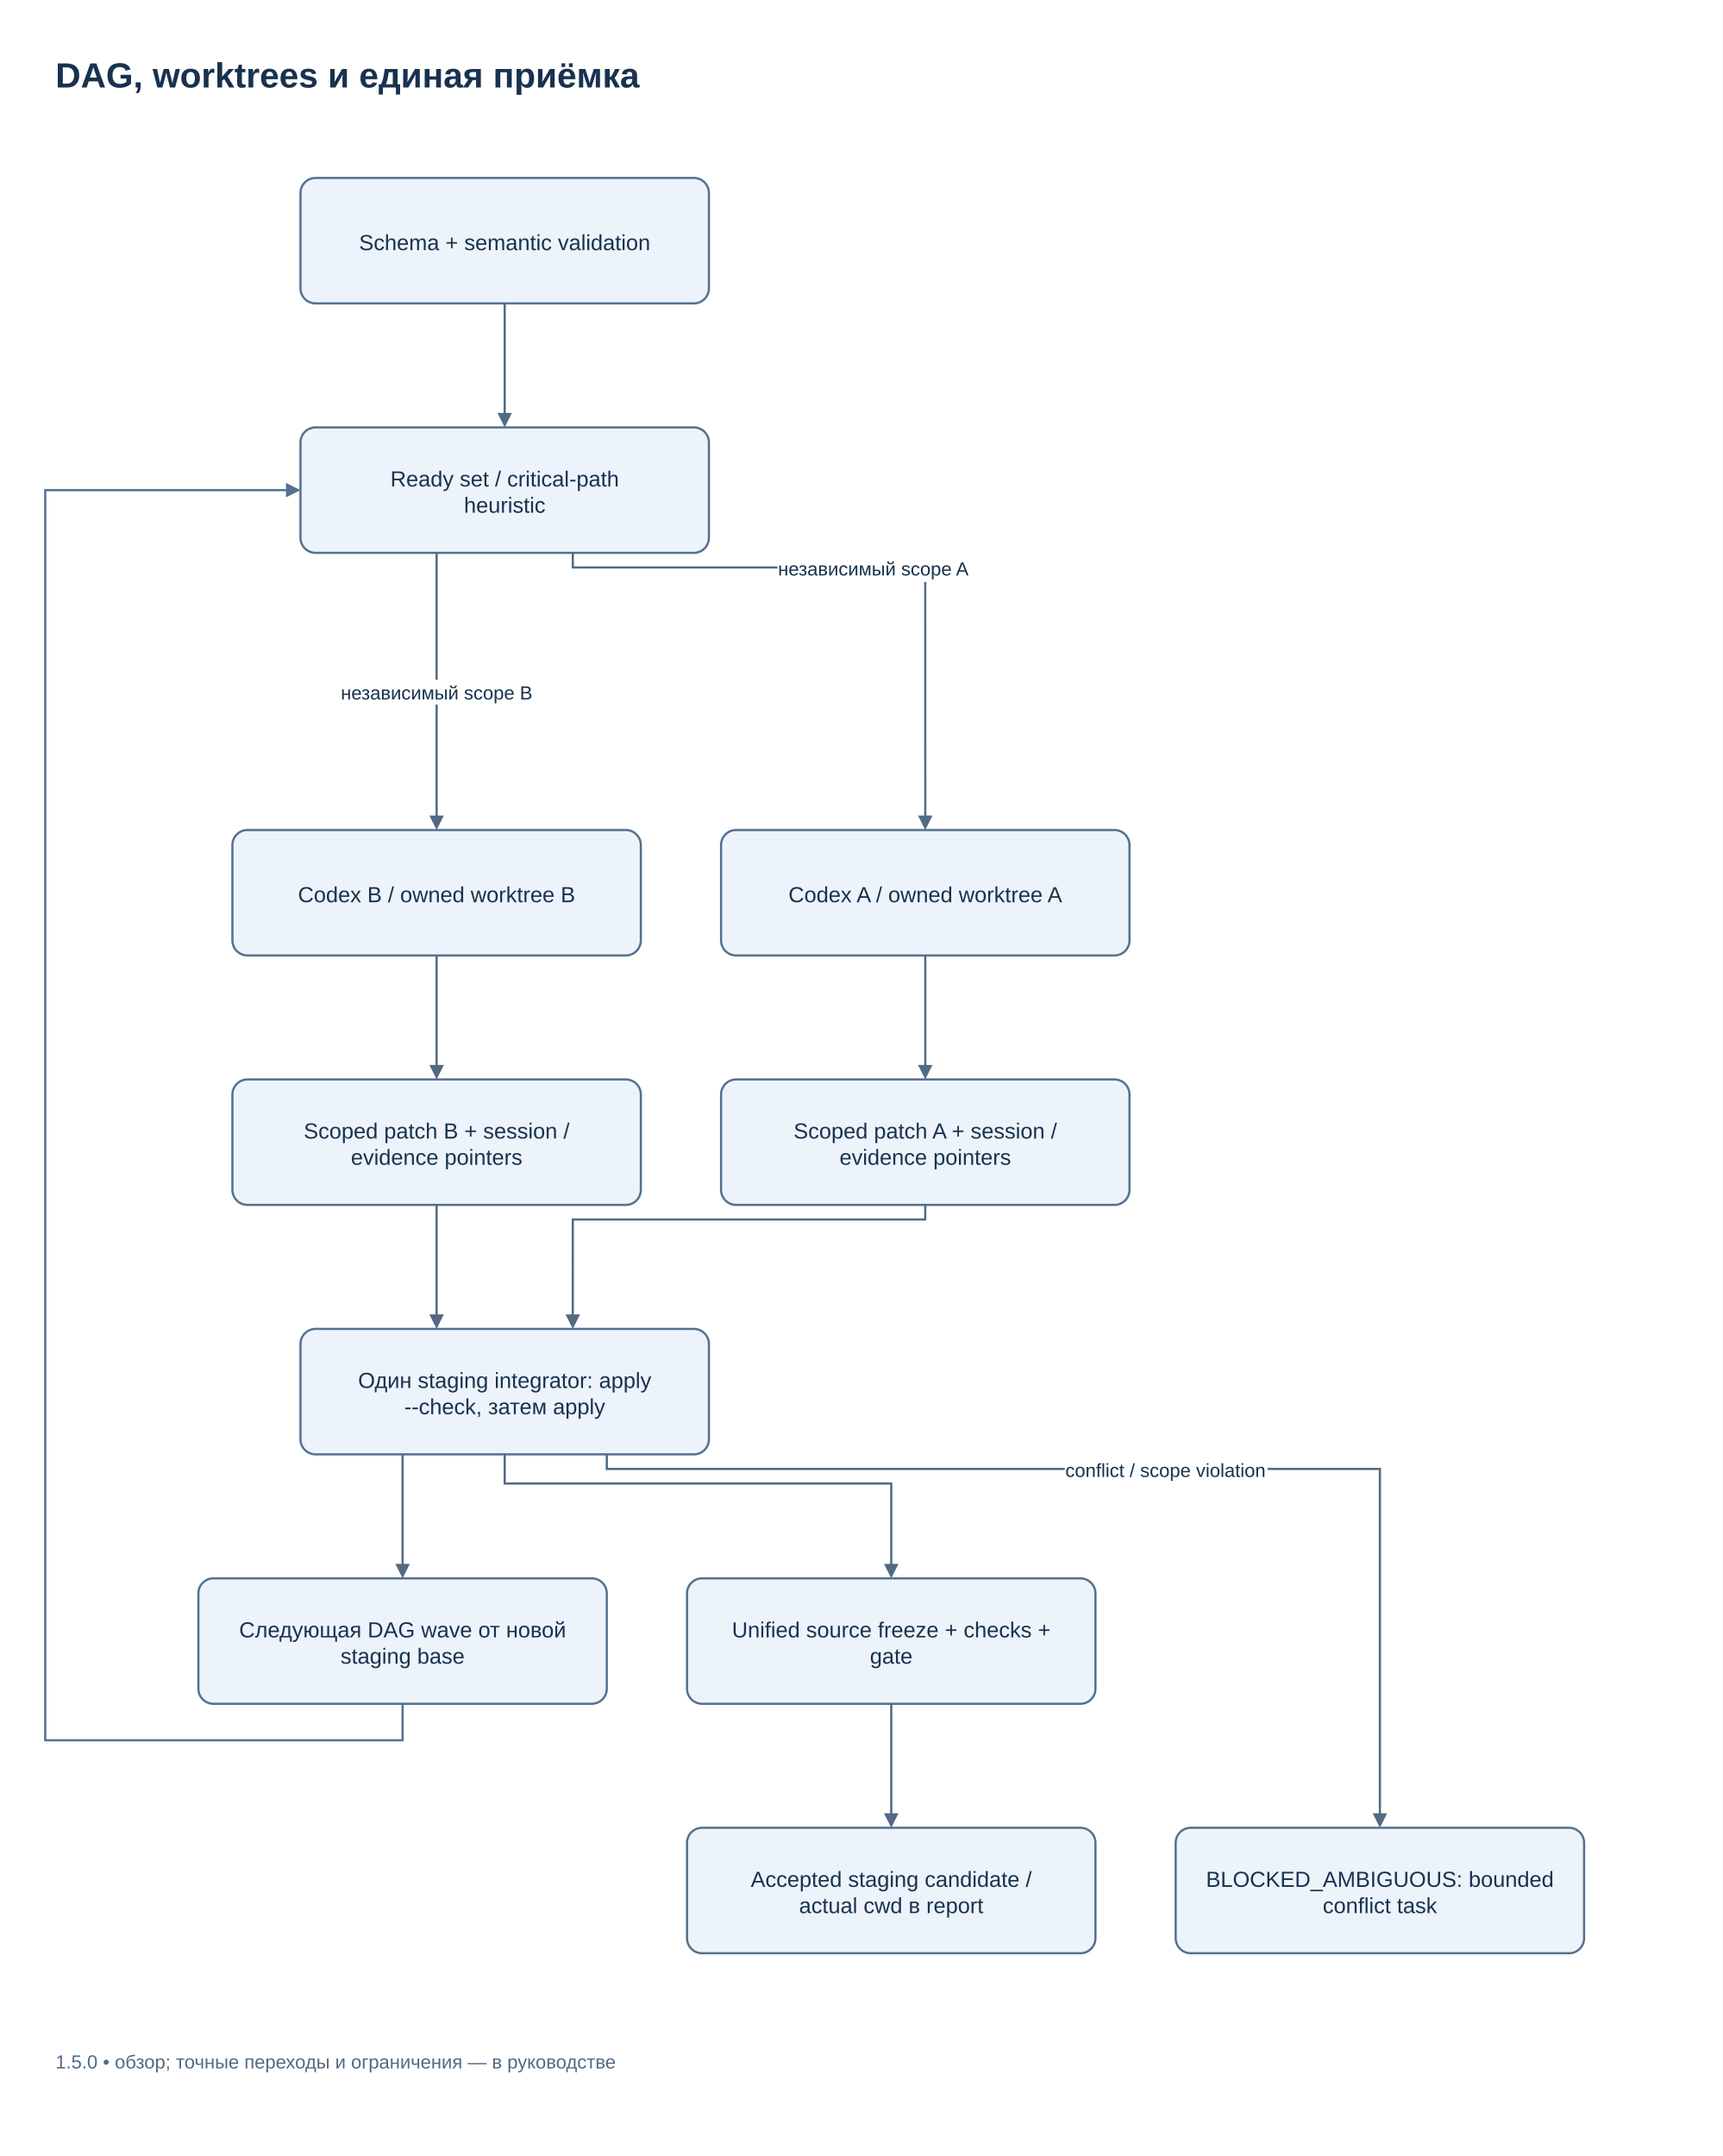
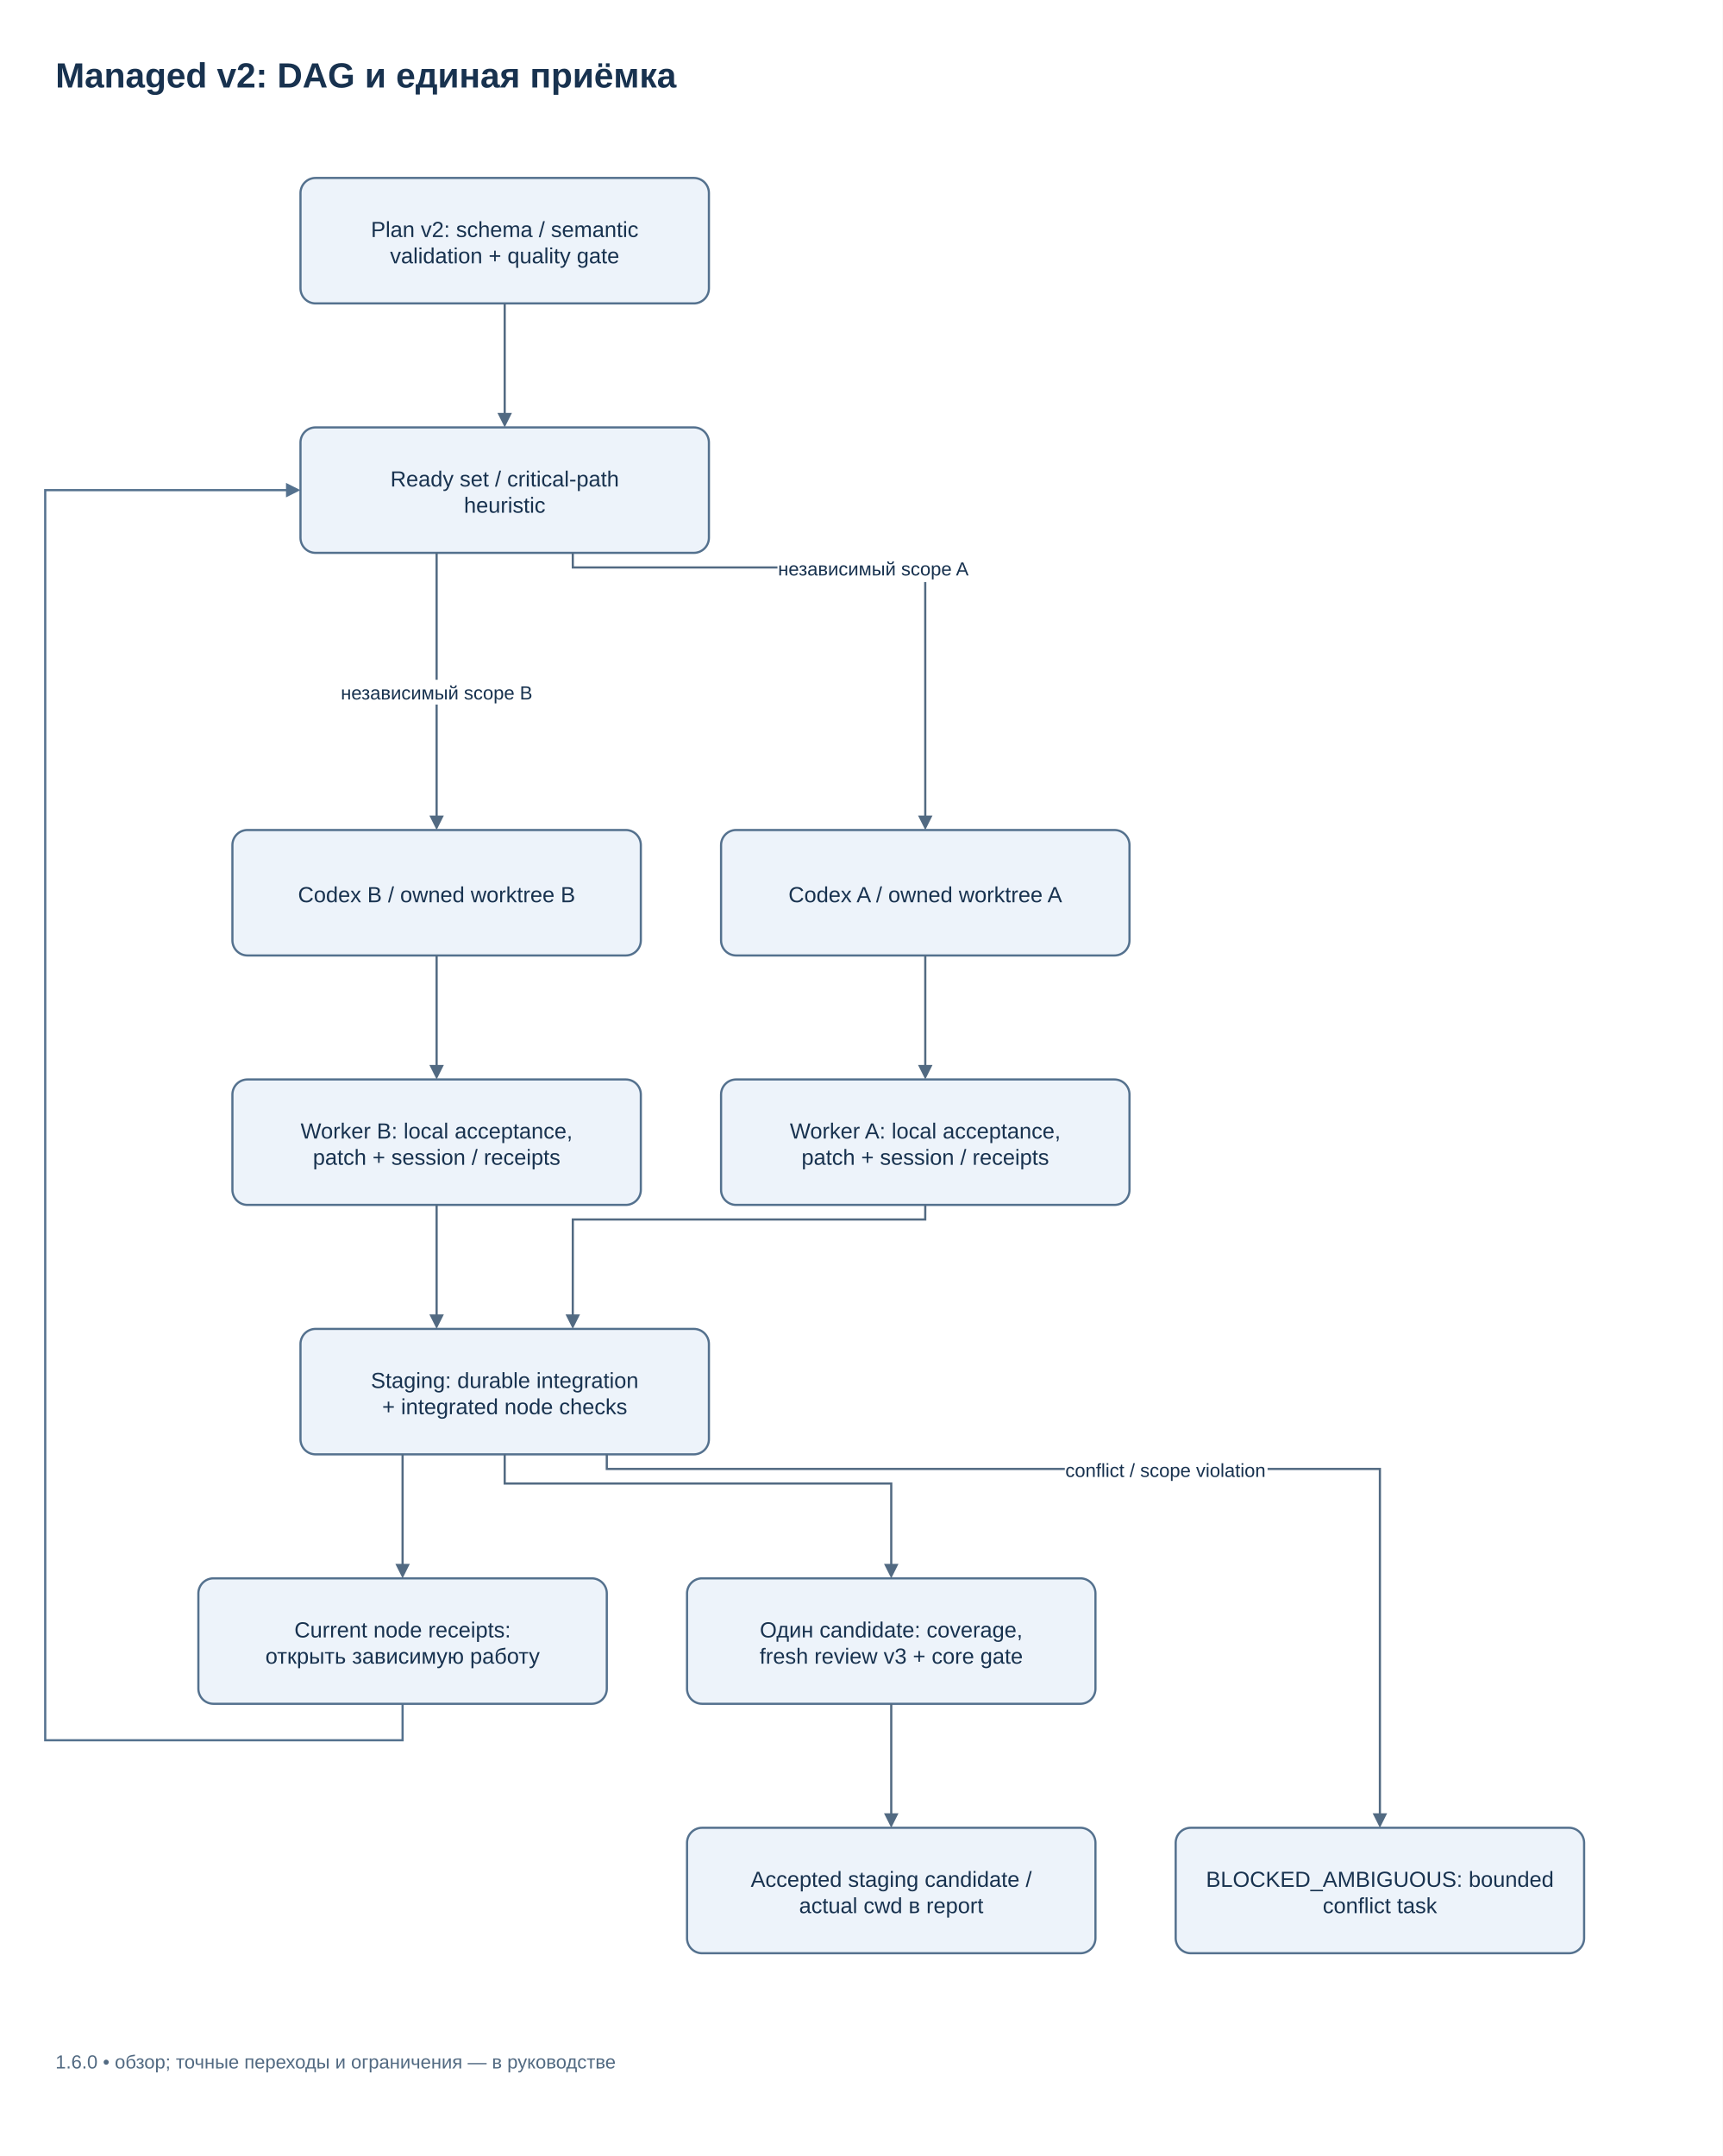
<svg xmlns="http://www.w3.org/2000/svg" style="background: #FFFFFF; background-color: #FFFFFF; color-scheme: light;" version="1.1" width="1181px" height="1478px" viewBox="0 0 1181 1478">
  <defs />
  <rect fill="#FFFFFF" width="100%" height="100%" x="0" y="0" style="fill: rgb(255, 255, 255);" />
  <g>
    <g data-cell-id="0">
      <g data-cell-id="1">
        <g data-cell-id="title">
          <g>
            <rect x="36" y="24" width="1095" height="50" fill="none" stroke="none" pointer-events="all" />
          </g>
          <g>
            <g fill="#18324F" font-family="Arial" font-weight="bold" text-anchor="start" font-size="24px" style="fill: rgb(24, 50, 79);">
-               <text x="38" y="60">DAG, worktrees и единая приёмка</text>
+               <text x="38" y="60.00">Managed v2: DAG и единая приёмка</text>
            </g>
          </g>
        </g>
        <g data-cell-id="P">
          <g>
            <rect x="206" y="122" width="280" height="86" rx="10.32" ry="10.32" fill="#edf3fa" stroke="#54718e" stroke-width="1.5" pointer-events="all" style="fill: rgb(237, 243, 250); stroke: rgb(84, 113, 142);" />
          </g>
          <g>
            <g fill="#18324F" font-family="Arial" text-anchor="middle" font-size="15px" style="fill: rgb(24, 50, 79);">
-               <text x="346" y="171.5">Schema + semantic validation</text>
+               <text x="346" y="162.50">Plan v2: schema / semantic</text>
+               <text x="346" y="180.50">validation + quality gate</text>
            </g>
          </g>
        </g>
        <g data-cell-id="Q">
          <g>
            <rect x="206" y="293" width="280" height="86" rx="10.32" ry="10.32" fill="#edf3fa" stroke="#54718e" stroke-width="1.5" pointer-events="all" style="fill: rgb(237, 243, 250); stroke: rgb(84, 113, 142);" />
          </g>
          <g>
            <g fill="#18324F" font-family="Arial" text-anchor="middle" font-size="15px" style="fill: rgb(24, 50, 79);">
              <text x="346" y="333.5">Ready set / critical-path</text>
              <text x="346" y="351.5">heuristic</text>
            </g>
          </g>
        </g>
        <g data-cell-id="A">
          <g>
            <rect x="494.33" y="569" width="280" height="86" rx="10.32" ry="10.32" fill="#edf3fa" stroke="#54718e" stroke-width="1.5" pointer-events="all" style="fill: rgb(237, 243, 250); stroke: rgb(84, 113, 142);" />
          </g>
          <g>
            <g fill="#18324F" font-family="Arial" text-anchor="middle" font-size="15px" style="fill: rgb(24, 50, 79);">
              <text x="634.33" y="618.5">Codex A / owned worktree A</text>
            </g>
          </g>
        </g>
        <g data-cell-id="B">
          <g>
            <rect x="159.33" y="569" width="280" height="86" rx="10.32" ry="10.32" fill="#edf3fa" stroke="#54718e" stroke-width="1.5" pointer-events="all" style="fill: rgb(237, 243, 250); stroke: rgb(84, 113, 142);" />
          </g>
          <g>
            <g fill="#18324F" font-family="Arial" text-anchor="middle" font-size="15px" style="fill: rgb(24, 50, 79);">
              <text x="299.33" y="618.5">Codex B / owned worktree B</text>
            </g>
          </g>
        </g>
        <g data-cell-id="PA">
          <g>
            <rect x="494.33" y="740" width="280" height="86" rx="10.32" ry="10.32" fill="#edf3fa" stroke="#54718e" stroke-width="1.5" pointer-events="all" style="fill: rgb(237, 243, 250); stroke: rgb(84, 113, 142);" />
          </g>
          <g>
            <g fill="#18324F" font-family="Arial" text-anchor="middle" font-size="15px" style="fill: rgb(24, 50, 79);">
-               <text x="634.33" y="780.5">Scoped patch A + session /</text>
-               <text x="634.33" y="798.5">evidence pointers</text>
+               <text x="634.33" y="780.50">Worker A: local acceptance,</text>
+               <text x="634.33" y="798.50">patch + session / receipts</text>
            </g>
          </g>
        </g>
        <g data-cell-id="PB">
          <g>
            <rect x="159.33" y="740" width="280" height="86" rx="10.32" ry="10.32" fill="#edf3fa" stroke="#54718e" stroke-width="1.5" pointer-events="all" style="fill: rgb(237, 243, 250); stroke: rgb(84, 113, 142);" />
          </g>
          <g>
            <g fill="#18324F" font-family="Arial" text-anchor="middle" font-size="15px" style="fill: rgb(24, 50, 79);">
-               <text x="299.33" y="780.5">Scoped patch B + session /</text>
-               <text x="299.33" y="798.5">evidence pointers</text>
+               <text x="299.33" y="780.50">Worker B: local acceptance,</text>
+               <text x="299.33" y="798.50">patch + session / receipts</text>
            </g>
          </g>
        </g>
        <g data-cell-id="I">
          <g>
            <rect x="206" y="911" width="280" height="86" rx="10.32" ry="10.32" fill="#edf3fa" stroke="#54718e" stroke-width="1.5" pointer-events="all" style="fill: rgb(237, 243, 250); stroke: rgb(84, 113, 142);" />
          </g>
          <g>
            <g fill="#18324F" font-family="Arial" text-anchor="middle" font-size="15px" style="fill: rgb(24, 50, 79);">
-               <text x="346" y="951.5">Один staging integrator: apply</text>
-               <text x="346" y="969.5">--check, затем apply</text>
+               <text x="346" y="951.50">Staging: durable integration</text>
+               <text x="346" y="969.50">+ integrated node checks</text>
            </g>
          </g>
        </g>
        <g data-cell-id="D">
          <g>
            <rect x="136" y="1082" width="280" height="86" rx="10.32" ry="10.32" fill="#edf3fa" stroke="#54718e" stroke-width="1.5" pointer-events="all" style="fill: rgb(237, 243, 250); stroke: rgb(84, 113, 142);" />
          </g>
          <g>
            <g fill="#18324F" font-family="Arial" text-anchor="middle" font-size="15px" style="fill: rgb(24, 50, 79);">
-               <text x="276" y="1122.5">Следующая DAG wave от новой</text>
-               <text x="276" y="1140.5">staging base</text>
+               <text x="276" y="1122.50">Current node receipts:</text>
+               <text x="276" y="1140.50">открыть зависимую работу</text>
            </g>
          </g>
        </g>
        <g data-cell-id="F">
          <g>
            <rect x="471" y="1082" width="280" height="86" rx="10.32" ry="10.32" fill="#edf3fa" stroke="#54718e" stroke-width="1.5" pointer-events="all" style="fill: rgb(237, 243, 250); stroke: rgb(84, 113, 142);" />
          </g>
          <g>
            <g fill="#18324F" font-family="Arial" text-anchor="middle" font-size="15px" style="fill: rgb(24, 50, 79);">
-               <text x="611" y="1122.5">Unified source freeze + checks +</text>
-               <text x="611" y="1140.5">gate</text>
+               <text x="611" y="1122.50">Один candidate: coverage,</text>
+               <text x="611" y="1140.50">fresh review v3 + core gate</text>
            </g>
          </g>
        </g>
        <g data-cell-id="V">
          <g>
            <rect x="471" y="1253" width="280" height="86" rx="10.32" ry="10.32" fill="#edf3fa" stroke="#54718e" stroke-width="1.5" pointer-events="all" style="fill: rgb(237, 243, 250); stroke: rgb(84, 113, 142);" />
          </g>
          <g>
            <g fill="#18324F" font-family="Arial" text-anchor="middle" font-size="15px" style="fill: rgb(24, 50, 79);">
              <text x="611" y="1293.5">Accepted staging candidate /</text>
              <text x="611" y="1311.5">actual cwd в report</text>
            </g>
          </g>
        </g>
        <g data-cell-id="C">
          <g>
            <rect x="806" y="1253" width="280" height="86" rx="10.32" ry="10.32" fill="#edf3fa" stroke="#54718e" stroke-width="1.5" pointer-events="all" style="fill: rgb(237, 243, 250); stroke: rgb(84, 113, 142);" />
          </g>
          <g>
            <g fill="#18324F" font-family="Arial" text-anchor="middle" font-size="15px" style="fill: rgb(24, 50, 79);">
              <text x="946" y="1293.5">BLOCKED_AMBIGUOUS: bounded</text>
              <text x="946" y="1311.5">conflict task</text>
            </g>
          </g>
        </g>
        <g data-cell-id="e0">
          <g>
            <path d="M 346 208 L 346 283.82" fill="none" stroke="#526a82" stroke-width="1.5" stroke-miterlimit="10" pointer-events="stroke" style="stroke: rgb(82, 106, 130);" />
            <path d="M 346 291.32 L 342.25 283.82 L 349.75 283.82 Z" fill="#526a82" stroke="#526a82" stroke-width="1.5" stroke-miterlimit="10" pointer-events="all" style="fill: rgb(82, 106, 130); stroke: rgb(82, 106, 130);" />
          </g>
        </g>
        <g data-cell-id="e1">
          <g>
            <path d="M 392.67 379 L 392.7 389 L 634.3 389 L 634.33 559.82" fill="none" stroke="#526a82" stroke-width="1.5" stroke-miterlimit="10" pointer-events="stroke" style="stroke: rgb(82, 106, 130);" />
            <path d="M 634.33 567.32 L 630.58 559.82 L 638.08 559.82 Z" fill="#526a82" stroke="#526a82" stroke-width="1.5" stroke-miterlimit="10" pointer-events="all" style="fill: rgb(82, 106, 130); stroke: rgb(82, 106, 130);" />
          </g>
          <g>
            <g fill="#18324F" font-family="Arial" text-anchor="middle" font-size="13px" style="fill: rgb(24, 50, 79);">
              <rect fill="#FFFFFF" stroke="none" x="533" y="382" width="133" height="17" stroke-width="0" style="fill: rgb(255, 255, 255);" />
              <text x="598.7" y="394.5">независимый scope A</text>
            </g>
          </g>
        </g>
        <g data-cell-id="e2">
          <g>
            <path d="M 299.33 379 L 299.33 559.82" fill="none" stroke="#526a82" stroke-width="1.5" stroke-miterlimit="10" pointer-events="stroke" style="stroke: rgb(82, 106, 130);" />
            <path d="M 299.33 567.32 L 295.58 559.82 L 303.08 559.82 Z" fill="#526a82" stroke="#526a82" stroke-width="1.5" stroke-miterlimit="10" pointer-events="all" style="fill: rgb(82, 106, 130); stroke: rgb(82, 106, 130);" />
          </g>
          <g>
            <g fill="#18324F" font-family="Arial" text-anchor="middle" font-size="13px" style="fill: rgb(24, 50, 79);">
              <rect fill="#FFFFFF" stroke="none" x="233" y="466" width="133" height="17" stroke-width="0" style="fill: rgb(255, 255, 255);" />
              <text x="299.33" y="479.5">независимый scope B</text>
            </g>
          </g>
        </g>
        <g data-cell-id="e3">
          <g>
            <path d="M 634.33 655 L 634.33 730.82" fill="none" stroke="#526a82" stroke-width="1.5" stroke-miterlimit="10" pointer-events="stroke" style="stroke: rgb(82, 106, 130);" />
            <path d="M 634.33 738.32 L 630.58 730.82 L 638.08 730.82 Z" fill="#526a82" stroke="#526a82" stroke-width="1.5" stroke-miterlimit="10" pointer-events="all" style="fill: rgb(82, 106, 130); stroke: rgb(82, 106, 130);" />
          </g>
        </g>
        <g data-cell-id="e4">
          <g>
            <path d="M 299.33 655 L 299.33 730.82" fill="none" stroke="#526a82" stroke-width="1.5" stroke-miterlimit="10" pointer-events="stroke" style="stroke: rgb(82, 106, 130);" />
            <path d="M 299.33 738.32 L 295.58 730.82 L 303.08 730.82 Z" fill="#526a82" stroke="#526a82" stroke-width="1.5" stroke-miterlimit="10" pointer-events="all" style="fill: rgb(82, 106, 130); stroke: rgb(82, 106, 130);" />
          </g>
        </g>
        <g data-cell-id="e5">
          <g>
            <path d="M 634.33 826 L 634.3 836 L 392.7 836 L 392.67 901.82" fill="none" stroke="#526a82" stroke-width="1.5" stroke-miterlimit="10" pointer-events="stroke" style="stroke: rgb(82, 106, 130);" />
            <path d="M 392.67 909.32 L 388.92 901.82 L 396.42 901.82 Z" fill="#526a82" stroke="#526a82" stroke-width="1.5" stroke-miterlimit="10" pointer-events="all" style="fill: rgb(82, 106, 130); stroke: rgb(82, 106, 130);" />
          </g>
        </g>
        <g data-cell-id="e6">
          <g>
            <path d="M 299.33 826 L 299.33 901.82" fill="none" stroke="#526a82" stroke-width="1.5" stroke-miterlimit="10" pointer-events="stroke" style="stroke: rgb(82, 106, 130);" />
            <path d="M 299.33 909.32 L 295.58 901.82 L 303.08 901.82 Z" fill="#526a82" stroke="#526a82" stroke-width="1.5" stroke-miterlimit="10" pointer-events="all" style="fill: rgb(82, 106, 130); stroke: rgb(82, 106, 130);" />
          </g>
        </g>
        <g data-cell-id="e7">
          <g>
            <path d="M 276 997 L 276 1072.82" fill="none" stroke="#526a82" stroke-width="1.5" stroke-miterlimit="10" pointer-events="stroke" style="stroke: rgb(82, 106, 130);" />
            <path d="M 276 1080.32 L 272.25 1072.82 L 279.75 1072.82 Z" fill="#526a82" stroke="#526a82" stroke-width="1.5" stroke-miterlimit="10" pointer-events="all" style="fill: rgb(82, 106, 130); stroke: rgb(82, 106, 130);" />
          </g>
        </g>
        <g data-cell-id="e9">
          <g>
            <path d="M 346 997 L 346 1017 L 611 1017 L 611 1072.82" fill="none" stroke="#526a82" stroke-width="1.5" stroke-miterlimit="10" pointer-events="stroke" style="stroke: rgb(82, 106, 130);" />
            <path d="M 611 1080.32 L 607.25 1072.82 L 614.75 1072.82 Z" fill="#526a82" stroke="#526a82" stroke-width="1.5" stroke-miterlimit="10" pointer-events="all" style="fill: rgb(82, 106, 130); stroke: rgb(82, 106, 130);" />
          </g>
        </g>
        <g data-cell-id="e10">
          <g>
            <path d="M 611 1168 L 611 1243.82" fill="none" stroke="#526a82" stroke-width="1.5" stroke-miterlimit="10" pointer-events="stroke" style="stroke: rgb(82, 106, 130);" />
            <path d="M 611 1251.32 L 607.25 1243.82 L 614.75 1243.82 Z" fill="#526a82" stroke="#526a82" stroke-width="1.5" stroke-miterlimit="10" pointer-events="all" style="fill: rgb(82, 106, 130); stroke: rgb(82, 106, 130);" />
          </g>
        </g>
        <g data-cell-id="e11">
          <g>
            <path d="M 416 997 L 416 1007 L 946 1007 L 946 1243.82" fill="none" stroke="#526a82" stroke-width="1.5" stroke-miterlimit="10" pointer-events="stroke" style="stroke: rgb(82, 106, 130);" />
            <path d="M 946 1251.32 L 942.25 1243.82 L 949.75 1243.82 Z" fill="#526a82" stroke="#526a82" stroke-width="1.5" stroke-miterlimit="10" pointer-events="all" style="fill: rgb(82, 106, 130); stroke: rgb(82, 106, 130);" />
          </g>
          <g>
            <g fill="#18324F" font-family="Arial" text-anchor="middle" font-size="13px" style="fill: rgb(24, 50, 79);">
              <rect fill="#FFFFFF" stroke="none" x="730" y="1000" width="139" height="17" stroke-width="0" style="fill: rgb(255, 255, 255);" />
              <text x="799" y="1012.5">conflict / scope violation</text>
            </g>
          </g>
        </g>
        <g data-cell-id="e8">
          <g>
            <path d="M 276 1168 L 276 1193 L 31 1193 L 31 336 L 196.82 336" fill="none" stroke="#54718e" stroke-width="1.5" stroke-miterlimit="10" pointer-events="stroke" style="stroke: rgb(84, 113, 142);" />
            <path d="M 204.32 336 L 196.82 339.75 L 196.82 332.25 Z" fill="#54718e" stroke="#54718e" stroke-width="1.5" stroke-miterlimit="10" pointer-events="all" style="fill: rgb(84, 113, 142); stroke: rgb(84, 113, 142);" />
          </g>
        </g>
        <g data-cell-id="footer">
          <g>
            <rect x="36" y="1399" width="1095" height="30" fill="none" stroke="none" pointer-events="all" />
          </g>
          <g>
            <g fill="#526A82" font-family="Arial" text-anchor="start" font-size="13px" style="fill: rgb(82, 106, 130);">
-               <text x="38" y="1418">1.5.0 • обзор; точные переходы и ограничения — в руководстве</text>
+               <text x="38" y="1418.00">1.6.0 • обзор; точные переходы и ограничения — в руководстве</text>
            </g>
          </g>
        </g>
      </g>
    </g>
  </g>
</svg>
